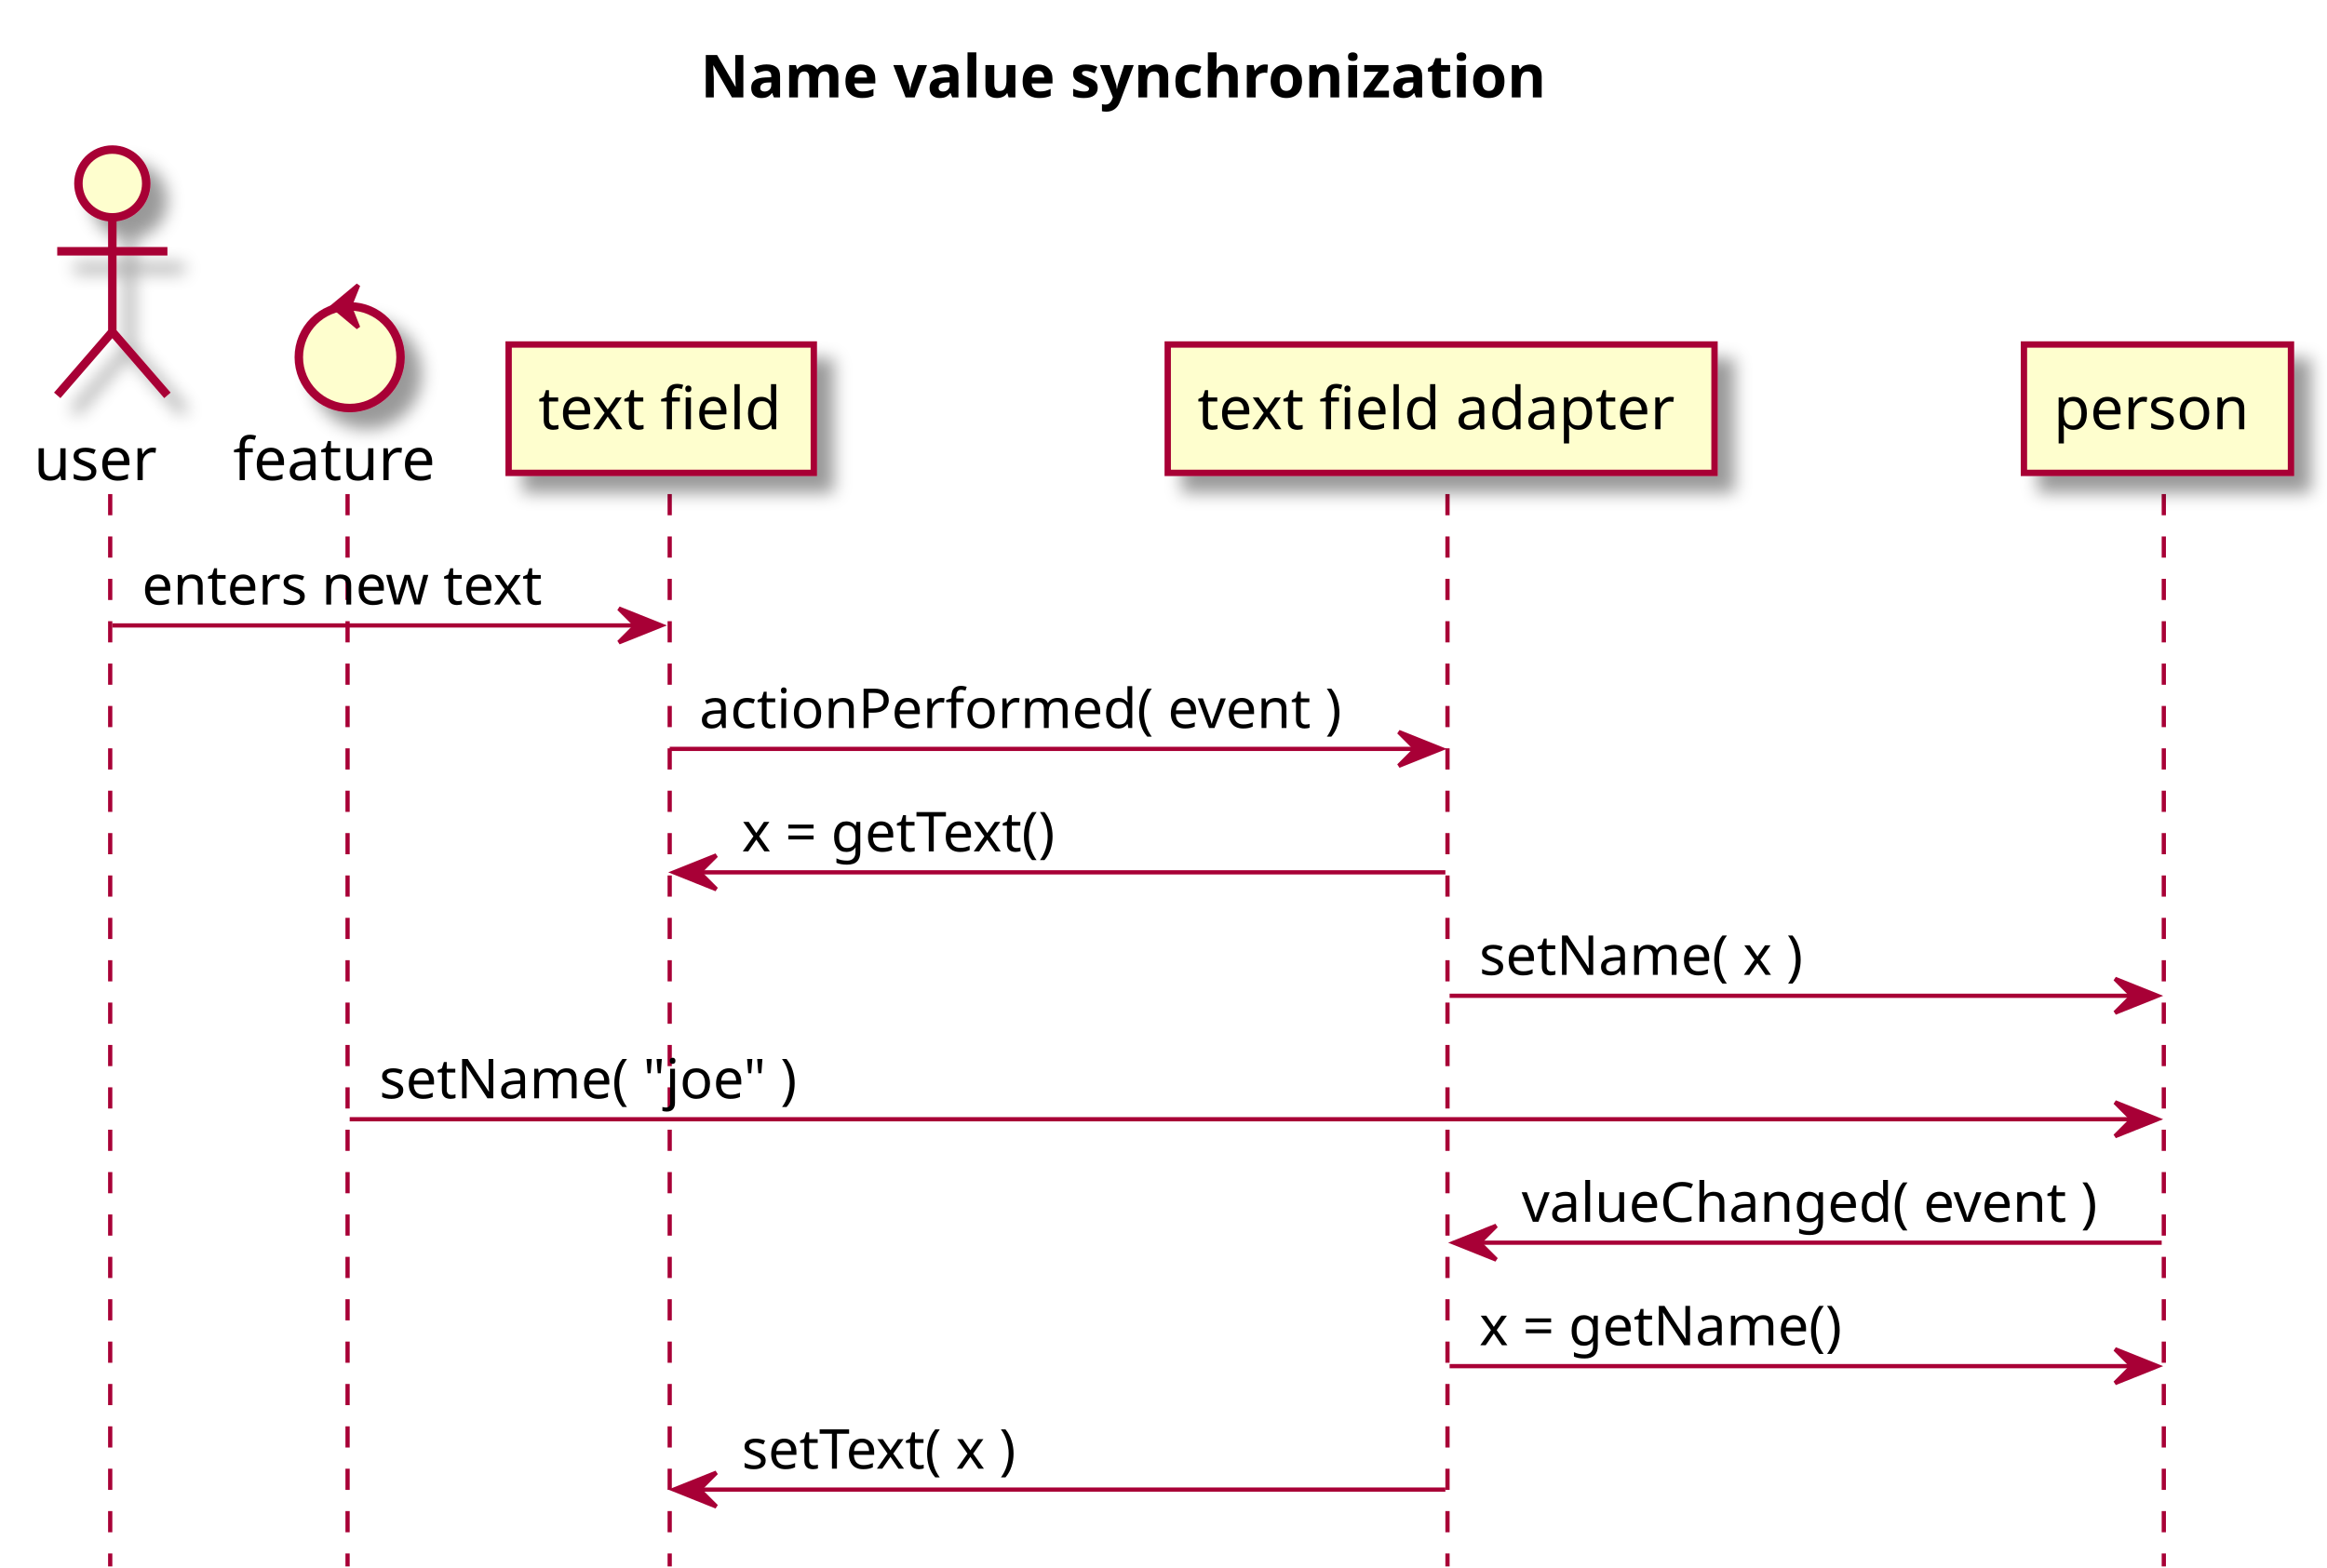
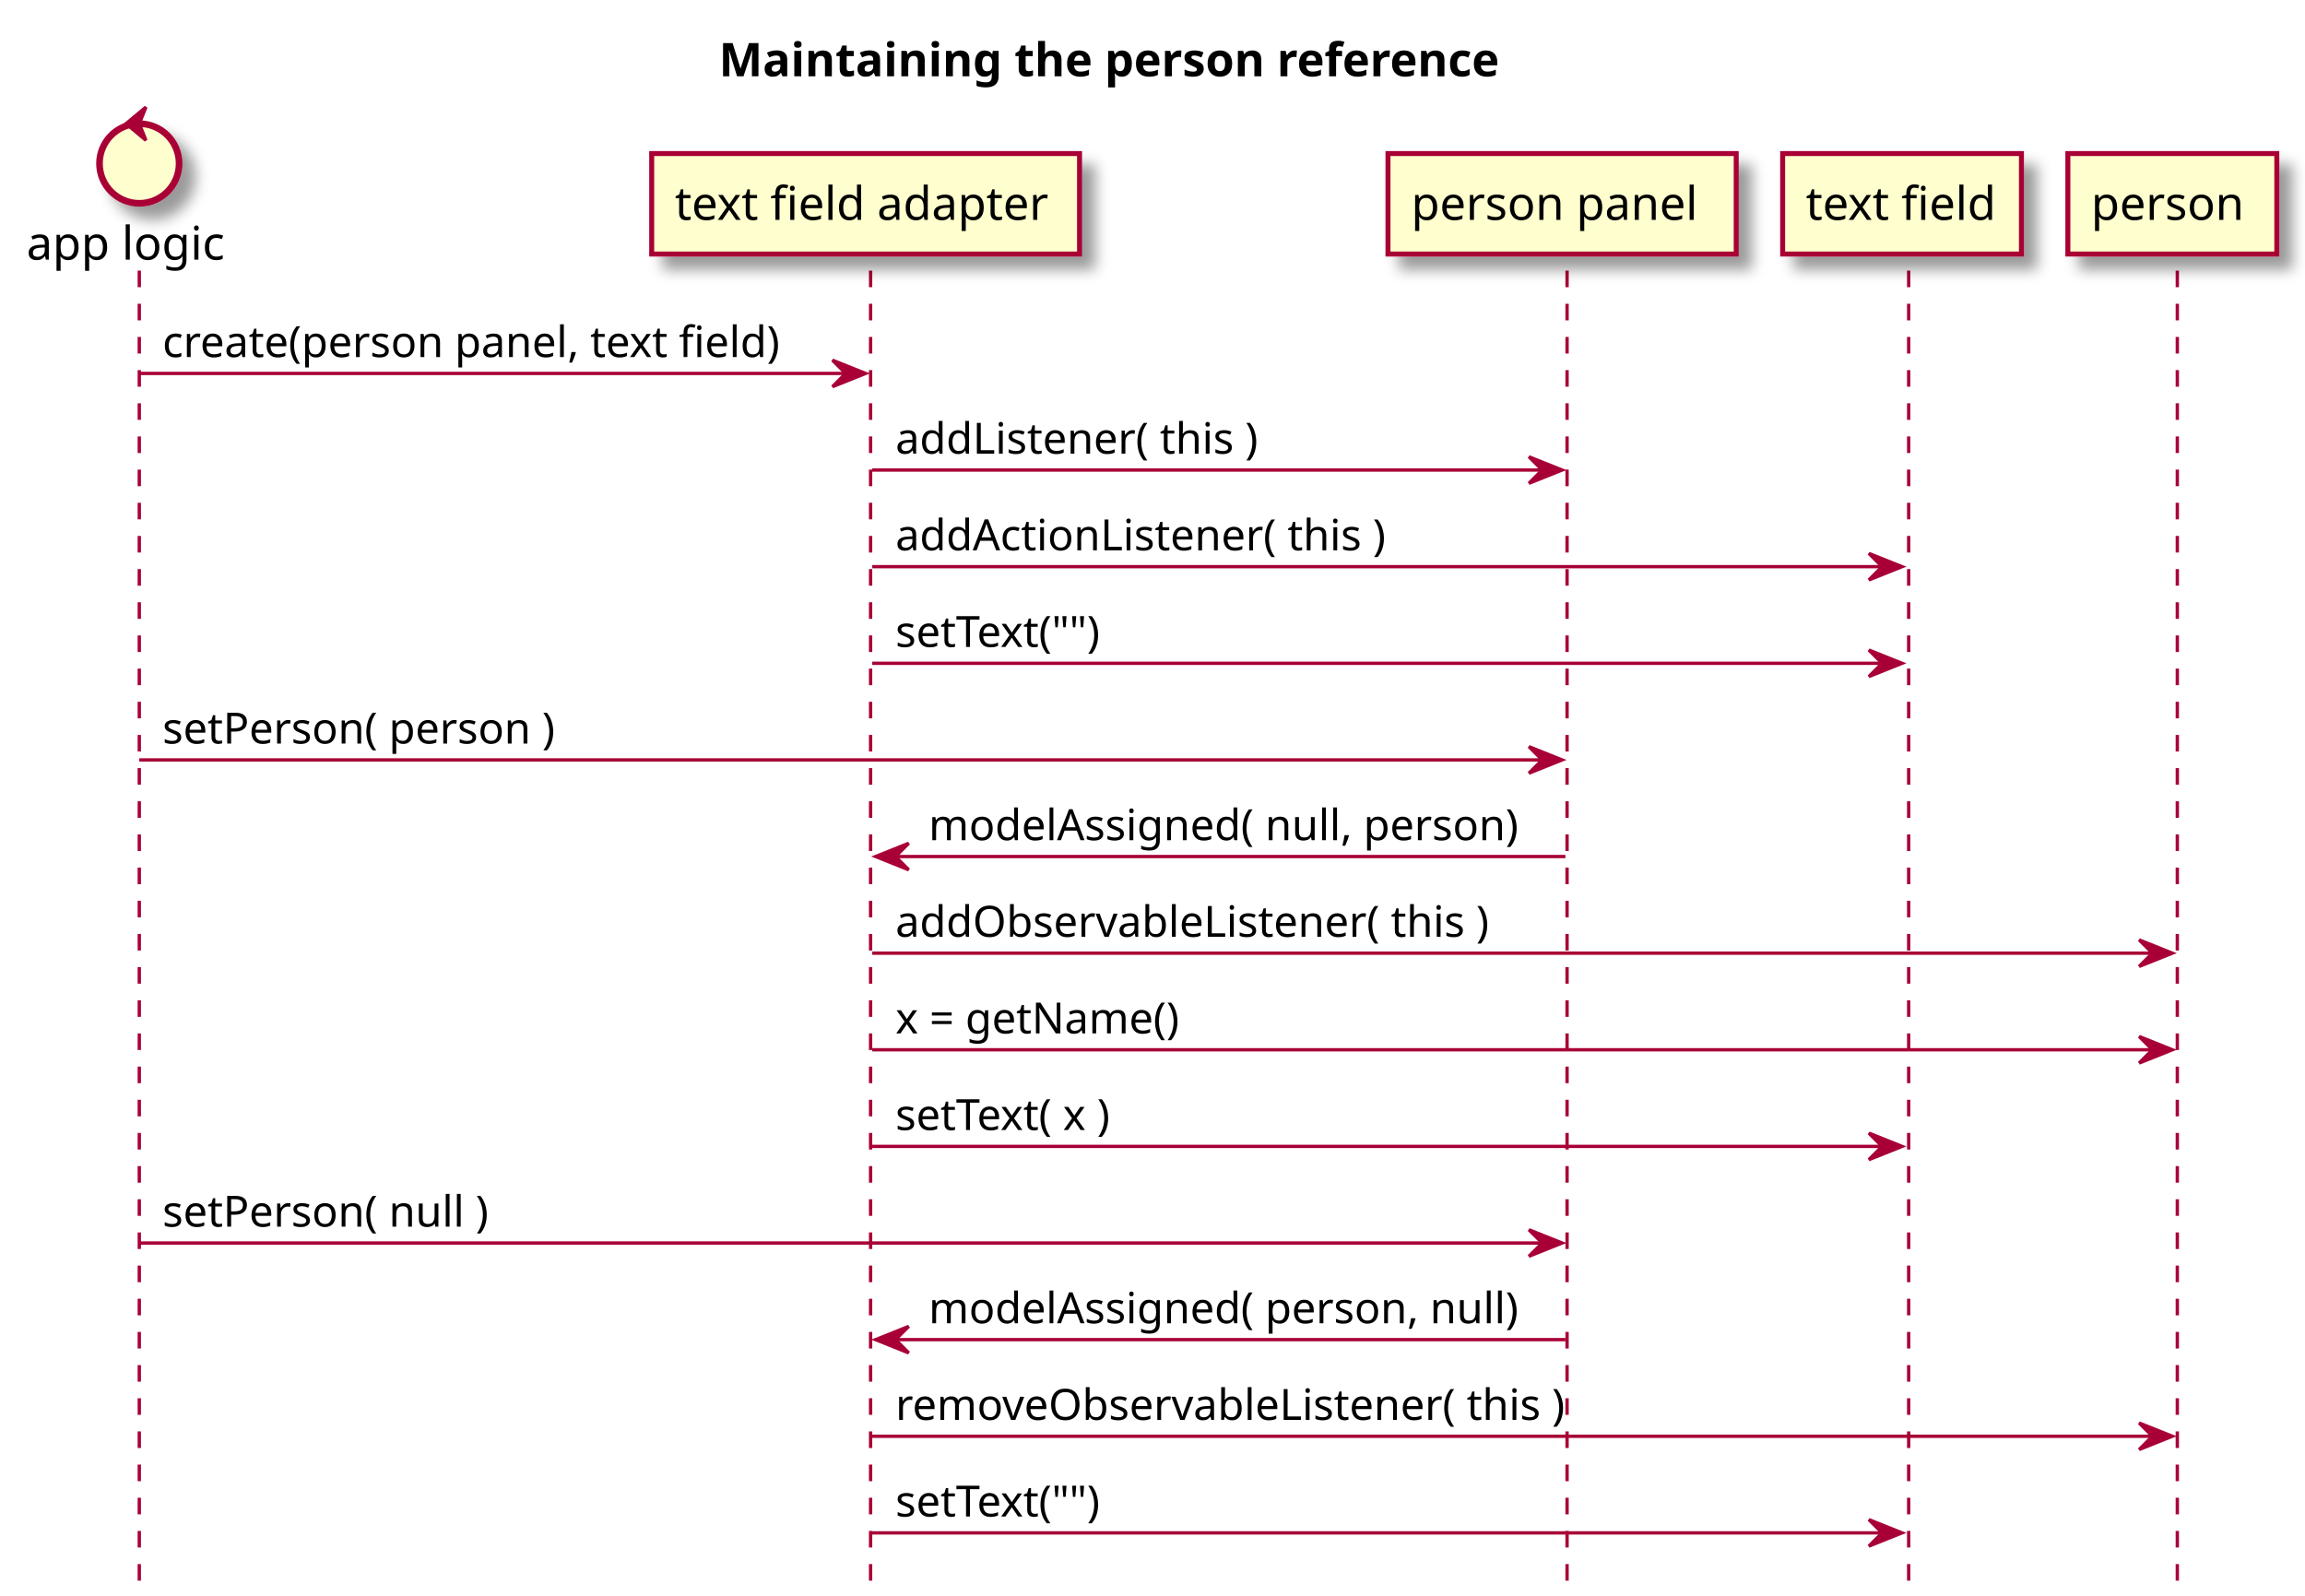
- <svg xmlns="http://www.w3.org/2000/svg" contentScriptType="application/ecmascript" contentStyleType="text/css" height="370px" preserveAspectRatio="none" style="width:549px;height:370px;" version="1.1" viewBox="0 0 549 370" width="549px" zoomAndPan="magnify">
+ <svg xmlns="http://www.w3.org/2000/svg" contentScriptType="application/ecmascript" contentStyleType="text/css" height="481px" preserveAspectRatio="none" style="width:695px;height:481px;" version="1.1" viewBox="0 0 695 481" width="695px" zoomAndPan="magnify">
  <defs>
-     <filter height="300%" id="fbj7qve" width="300%" x="-1" y="-1">
+     <filter height="300%" id="f0wgw3r" width="300%" x="-1" y="-1">
      <feGaussianBlur result="blurOut" stdDeviation="2.0" />
      <feColorMatrix in="blurOut" result="blurOut2" type="matrix" values="0 0 0 0 0 0 0 0 0 0 0 0 0 0 0 0 0 0 .4 0" />
      <feOffset dx="4.0" dy="4.0" in="blurOut2" result="blurOut3" />
      <feBlend in="SourceGraphic" in2="blurOut3" mode="normal" />
    </filter>
  </defs>
  <g>
-     <text fill="#000000" font-family="sans-serif" font-size="14" font-weight="bold" lengthAdjust="spacingAndGlyphs" textLength="222" x="165.25" y="22.995">Name value synchronization</text>
-     <line style="stroke: #A80036; stroke-width: 1.0; stroke-dasharray: 5.0,5.0;" x1="26" x2="26" y1="116.594" y2="369.656" />
-     <line style="stroke: #A80036; stroke-width: 1.0; stroke-dasharray: 5.0,5.0;" x1="82" x2="82" y1="116.594" y2="369.656" />
-     <line style="stroke: #A80036; stroke-width: 1.0; stroke-dasharray: 5.0,5.0;" x1="158" x2="158" y1="116.594" y2="369.656" />
-     <line style="stroke: #A80036; stroke-width: 1.0; stroke-dasharray: 5.0,5.0;" x1="341.5" x2="341.5" y1="116.594" y2="369.656" />
-     <line style="stroke: #A80036; stroke-width: 1.0; stroke-dasharray: 5.0,5.0;" x1="510.5" x2="510.5" y1="116.594" y2="369.656" />
-     <text fill="#000000" font-family="sans-serif" font-size="14" lengthAdjust="spacingAndGlyphs" textLength="31" x="8" y="113.292">user</text>
-     <ellipse cx="26.5" cy="43.297" fill="#FEFECE" filter="url(#fbj7qve)" rx="8" ry="8" style="stroke: #A80036; stroke-width: 2.0;" />
-     <path d="M26.5,51.297 L26.5,78.297 M13.5,59.297 L39.5,59.297 M26.5,78.297 L13.5,93.297 M26.5,78.297 L39.5,93.297 " fill="#FEFECE" filter="url(#fbj7qve)" style="stroke: #A80036; stroke-width: 2.0;" />
-     <text fill="#000000" font-family="sans-serif" font-size="14" lengthAdjust="spacingAndGlyphs" textLength="49" x="55" y="113.292">feature</text>
-     <ellipse cx="82.5" cy="84.297" fill="#FEFECE" filter="url(#fbj7qve)" rx="12" ry="12" style="stroke: #A80036; stroke-width: 2.0;" />
-     <polygon fill="#A80036" points="78.5,72.297,84.5,67.297,82.5,72.297,84.5,77.297,78.5,72.297" style="stroke: #A80036; stroke-width: 1.0;" />
-     <rect fill="#FEFECE" filter="url(#fbj7qve)" height="30.297" style="stroke: #A80036; stroke-width: 1.5;" width="72" x="120" y="81.297" />
-     <text fill="#000000" font-family="sans-serif" font-size="14" lengthAdjust="spacingAndGlyphs" textLength="58" x="127" y="101.292">text field</text>
-     <rect fill="#FEFECE" filter="url(#fbj7qve)" height="30.297" style="stroke: #A80036; stroke-width: 1.5;" width="129" x="275.5" y="81.297" />
-     <text fill="#000000" font-family="sans-serif" font-size="14" lengthAdjust="spacingAndGlyphs" textLength="115" x="282.5" y="101.292">text field adapter</text>
-     <rect fill="#FEFECE" filter="url(#fbj7qve)" height="30.297" style="stroke: #A80036; stroke-width: 1.5;" width="63" x="477.5" y="81.297" />
-     <text fill="#000000" font-family="sans-serif" font-size="14" lengthAdjust="spacingAndGlyphs" textLength="49" x="484.5" y="101.292">person</text>
-     <polygon fill="#A80036" points="146,143.594,156,147.594,146,151.594,150,147.594" style="stroke: #A80036; stroke-width: 1.0;" />
-     <line style="stroke: #A80036; stroke-width: 1.0;" x1="26.5" x2="152" y1="147.594" y2="147.594" />
-     <text fill="#000000" font-family="sans-serif" font-size="13" lengthAdjust="spacingAndGlyphs" textLength="99" x="33.5" y="142.661">enters new text</text>
-     <polygon fill="#A80036" points="330,172.727,340,176.727,330,180.727,334,176.727" style="stroke: #A80036; stroke-width: 1.0;" />
-     <line style="stroke: #A80036; stroke-width: 1.0;" x1="158" x2="336" y1="176.727" y2="176.727" />
-     <text fill="#000000" font-family="sans-serif" font-size="13" lengthAdjust="spacingAndGlyphs" textLength="160" x="165" y="171.793">actionPerformed( event )</text>
-     <polygon fill="#A80036" points="169,201.859,159,205.859,169,209.859,165,205.859" style="stroke: #A80036; stroke-width: 1.0;" />
-     <line style="stroke: #A80036; stroke-width: 1.0;" x1="163" x2="341" y1="205.859" y2="205.859" />
-     <text fill="#000000" font-family="sans-serif" font-size="13" lengthAdjust="spacingAndGlyphs" textLength="84" x="175" y="200.926">x = getText()</text>
-     <polygon fill="#A80036" points="499,230.992,509,234.992,499,238.992,503,234.992" style="stroke: #A80036; stroke-width: 1.0;" />
-     <line style="stroke: #A80036; stroke-width: 1.0;" x1="342" x2="505" y1="234.992" y2="234.992" />
-     <text fill="#000000" font-family="sans-serif" font-size="13" lengthAdjust="spacingAndGlyphs" textLength="84" x="349" y="230.059">setName( x )</text>
-     <polygon fill="#A80036" points="499,260.125,509,264.125,499,268.125,503,264.125" style="stroke: #A80036; stroke-width: 1.0;" />
-     <line style="stroke: #A80036; stroke-width: 1.0;" x1="82.5" x2="505" y1="264.125" y2="264.125" />
-     <text fill="#000000" font-family="sans-serif" font-size="13" lengthAdjust="spacingAndGlyphs" textLength="106" x="89.5" y="259.192">setName( "joe" )</text>
-     <polygon fill="#A80036" points="353,289.258,343,293.258,353,297.258,349,293.258" style="stroke: #A80036; stroke-width: 1.0;" />
-     <line style="stroke: #A80036; stroke-width: 1.0;" x1="347" x2="510" y1="293.258" y2="293.258" />
-     <text fill="#000000" font-family="sans-serif" font-size="13" lengthAdjust="spacingAndGlyphs" textLength="145" x="359" y="288.325">valueChanged( event )</text>
-     <polygon fill="#A80036" points="499,318.391,509,322.391,499,326.391,503,322.391" style="stroke: #A80036; stroke-width: 1.0;" />
-     <line style="stroke: #A80036; stroke-width: 1.0;" x1="342" x2="505" y1="322.391" y2="322.391" />
-     <text fill="#000000" font-family="sans-serif" font-size="13" lengthAdjust="spacingAndGlyphs" textLength="96" x="349" y="317.457">x = getName()</text>
-     <polygon fill="#A80036" points="169,347.523,159,351.523,169,355.523,165,351.523" style="stroke: #A80036; stroke-width: 1.0;" />
-     <line style="stroke: #A80036; stroke-width: 1.0;" x1="163" x2="341" y1="351.523" y2="351.523" />
-     <text fill="#000000" font-family="sans-serif" font-size="13" lengthAdjust="spacingAndGlyphs" textLength="72" x="175" y="346.59">setText( x )</text>
+     <text fill="#000000" font-family="sans-serif" font-size="14" font-weight="bold" lengthAdjust="spacingAndGlyphs" textLength="265" x="216.75" y="22.995">Maintaining the person reference</text>
+     <line style="stroke: #A80036; stroke-width: 1.0; stroke-dasharray: 5.0,5.0;" x1="42" x2="42" y1="81.594" y2="480.32" />
+     <line style="stroke: #A80036; stroke-width: 1.0; stroke-dasharray: 5.0,5.0;" x1="262.5" x2="262.5" y1="81.594" y2="480.32" />
+     <line style="stroke: #A80036; stroke-width: 1.0; stroke-dasharray: 5.0,5.0;" x1="472.5" x2="472.5" y1="81.594" y2="480.32" />
+     <line style="stroke: #A80036; stroke-width: 1.0; stroke-dasharray: 5.0,5.0;" x1="575.5" x2="575.5" y1="81.594" y2="480.32" />
+     <line style="stroke: #A80036; stroke-width: 1.0; stroke-dasharray: 5.0,5.0;" x1="656.5" x2="656.5" y1="81.594" y2="480.32" />
+     <text fill="#000000" font-family="sans-serif" font-size="14" lengthAdjust="spacingAndGlyphs" textLength="62" x="8" y="78.292">app logic</text>
+     <ellipse cx="42" cy="49.297" fill="#FEFECE" filter="url(#f0wgw3r)" rx="12" ry="12" style="stroke: #A80036; stroke-width: 2.0;" />
+     <polygon fill="#A80036" points="38,37.297,44,32.297,42,37.297,44,42.297,38,37.297" style="stroke: #A80036; stroke-width: 1.0;" />
+     <rect fill="#FEFECE" filter="url(#f0wgw3r)" height="30.297" style="stroke: #A80036; stroke-width: 1.5;" width="129" x="196.5" y="46.297" />
+     <text fill="#000000" font-family="sans-serif" font-size="14" lengthAdjust="spacingAndGlyphs" textLength="115" x="203.5" y="66.292">text field adapter</text>
+     <rect fill="#FEFECE" filter="url(#f0wgw3r)" height="30.297" style="stroke: #A80036; stroke-width: 1.5;" width="105" x="418.5" y="46.297" />
+     <text fill="#000000" font-family="sans-serif" font-size="14" lengthAdjust="spacingAndGlyphs" textLength="91" x="425.5" y="66.292">person panel</text>
+     <rect fill="#FEFECE" filter="url(#f0wgw3r)" height="30.297" style="stroke: #A80036; stroke-width: 1.5;" width="72" x="537.5" y="46.297" />
+     <text fill="#000000" font-family="sans-serif" font-size="14" lengthAdjust="spacingAndGlyphs" textLength="58" x="544.5" y="66.292">text field</text>
+     <rect fill="#FEFECE" filter="url(#f0wgw3r)" height="30.297" style="stroke: #A80036; stroke-width: 1.5;" width="63" x="623.5" y="46.297" />
+     <text fill="#000000" font-family="sans-serif" font-size="14" lengthAdjust="spacingAndGlyphs" textLength="49" x="630.5" y="66.292">person</text>
+     <polygon fill="#A80036" points="251,108.594,261,112.594,251,116.594,255,112.594" style="stroke: #A80036; stroke-width: 1.0;" />
+     <line style="stroke: #A80036; stroke-width: 1.0;" x1="42" x2="257" y1="112.594" y2="112.594" />
+     <text fill="#000000" font-family="sans-serif" font-size="13" lengthAdjust="spacingAndGlyphs" textLength="197" x="49" y="107.661">create(person panel, text field)</text>
+     <polygon fill="#A80036" points="461,137.727,471,141.727,461,145.727,465,141.727" style="stroke: #A80036; stroke-width: 1.0;" />
+     <line style="stroke: #A80036; stroke-width: 1.0;" x1="263" x2="467" y1="141.727" y2="141.727" />
+     <text fill="#000000" font-family="sans-serif" font-size="13" lengthAdjust="spacingAndGlyphs" textLength="116" x="270" y="136.793">addListener( this )</text>
+     <polygon fill="#A80036" points="563.5,166.859,573.5,170.859,563.5,174.859,567.5,170.859" style="stroke: #A80036; stroke-width: 1.0;" />
+     <line style="stroke: #A80036; stroke-width: 1.0;" x1="263" x2="569.5" y1="170.859" y2="170.859" />
+     <text fill="#000000" font-family="sans-serif" font-size="13" lengthAdjust="spacingAndGlyphs" textLength="156" x="270" y="165.926">addActionListener( this )</text>
+     <polygon fill="#A80036" points="563.5,195.992,573.5,199.992,563.5,203.992,567.5,199.992" style="stroke: #A80036; stroke-width: 1.0;" />
+     <line style="stroke: #A80036; stroke-width: 1.0;" x1="263" x2="569.5" y1="199.992" y2="199.992" />
+     <text fill="#000000" font-family="sans-serif" font-size="13" lengthAdjust="spacingAndGlyphs" textLength="67" x="270" y="195.059">setText("")</text>
+     <polygon fill="#A80036" points="461,225.125,471,229.125,461,233.125,465,229.125" style="stroke: #A80036; stroke-width: 1.0;" />
+     <line style="stroke: #A80036; stroke-width: 1.0;" x1="42" x2="467" y1="229.125" y2="229.125" />
+     <text fill="#000000" font-family="sans-serif" font-size="13" lengthAdjust="spacingAndGlyphs" textLength="126" x="49" y="224.192">setPerson( person )</text>
+     <polygon fill="#A80036" points="274,254.258,264,258.258,274,262.258,270,258.258" style="stroke: #A80036; stroke-width: 1.0;" />
+     <line style="stroke: #A80036; stroke-width: 1.0;" x1="268" x2="472" y1="258.258" y2="258.258" />
+     <text fill="#000000" font-family="sans-serif" font-size="13" lengthAdjust="spacingAndGlyphs" textLength="186" x="280" y="253.325">modelAssigned( null, person)</text>
+     <polygon fill="#A80036" points="645,283.391,655,287.391,645,291.391,649,287.391" style="stroke: #A80036; stroke-width: 1.0;" />
+     <line style="stroke: #A80036; stroke-width: 1.0;" x1="263" x2="651" y1="287.391" y2="287.391" />
+     <text fill="#000000" font-family="sans-serif" font-size="13" lengthAdjust="spacingAndGlyphs" textLength="188" x="270" y="282.457">addObservableListener( this )</text>
+     <polygon fill="#A80036" points="645,312.523,655,316.523,645,320.523,649,316.523" style="stroke: #A80036; stroke-width: 1.0;" />
+     <line style="stroke: #A80036; stroke-width: 1.0;" x1="263" x2="651" y1="316.523" y2="316.523" />
+     <text fill="#000000" font-family="sans-serif" font-size="13" lengthAdjust="spacingAndGlyphs" textLength="96" x="270" y="311.59">x = getName()</text>
+     <polygon fill="#A80036" points="563.5,341.656,573.5,345.656,563.5,349.656,567.5,345.656" style="stroke: #A80036; stroke-width: 1.0;" />
+     <line style="stroke: #A80036; stroke-width: 1.0;" x1="263" x2="569.5" y1="345.656" y2="345.656" />
+     <text fill="#000000" font-family="sans-serif" font-size="13" lengthAdjust="spacingAndGlyphs" textLength="72" x="270" y="340.723">setText( x )</text>
+     <polygon fill="#A80036" points="461,370.789,471,374.789,461,378.789,465,374.789" style="stroke: #A80036; stroke-width: 1.0;" />
+     <line style="stroke: #A80036; stroke-width: 1.0;" x1="42" x2="467" y1="374.789" y2="374.789" />
+     <text fill="#000000" font-family="sans-serif" font-size="13" lengthAdjust="spacingAndGlyphs" textLength="104" x="49" y="369.856">setPerson( null )</text>
+     <polygon fill="#A80036" points="274,399.922,264,403.922,274,407.922,270,403.922" style="stroke: #A80036; stroke-width: 1.0;" />
+     <line style="stroke: #A80036; stroke-width: 1.0;" x1="268" x2="472" y1="403.922" y2="403.922" />
+     <text fill="#000000" font-family="sans-serif" font-size="13" lengthAdjust="spacingAndGlyphs" textLength="186" x="280" y="398.989">modelAssigned( person, null)</text>
+     <polygon fill="#A80036" points="645,429.055,655,433.055,645,437.055,649,433.055" style="stroke: #A80036; stroke-width: 1.0;" />
+     <line style="stroke: #A80036; stroke-width: 1.0;" x1="263" x2="651" y1="433.055" y2="433.055" />
+     <text fill="#000000" font-family="sans-serif" font-size="13" lengthAdjust="spacingAndGlyphs" textLength="213" x="270" y="428.122">removeObservableListener( this )</text>
+     <polygon fill="#A80036" points="563.5,458.188,573.5,462.188,563.5,466.188,567.5,462.188" style="stroke: #A80036; stroke-width: 1.0;" />
+     <line style="stroke: #A80036; stroke-width: 1.0;" x1="263" x2="569.5" y1="462.188" y2="462.188" />
+     <text fill="#000000" font-family="sans-serif" font-size="13" lengthAdjust="spacingAndGlyphs" textLength="67" x="270" y="457.254">setText("")</text>
  </g>
</svg>
